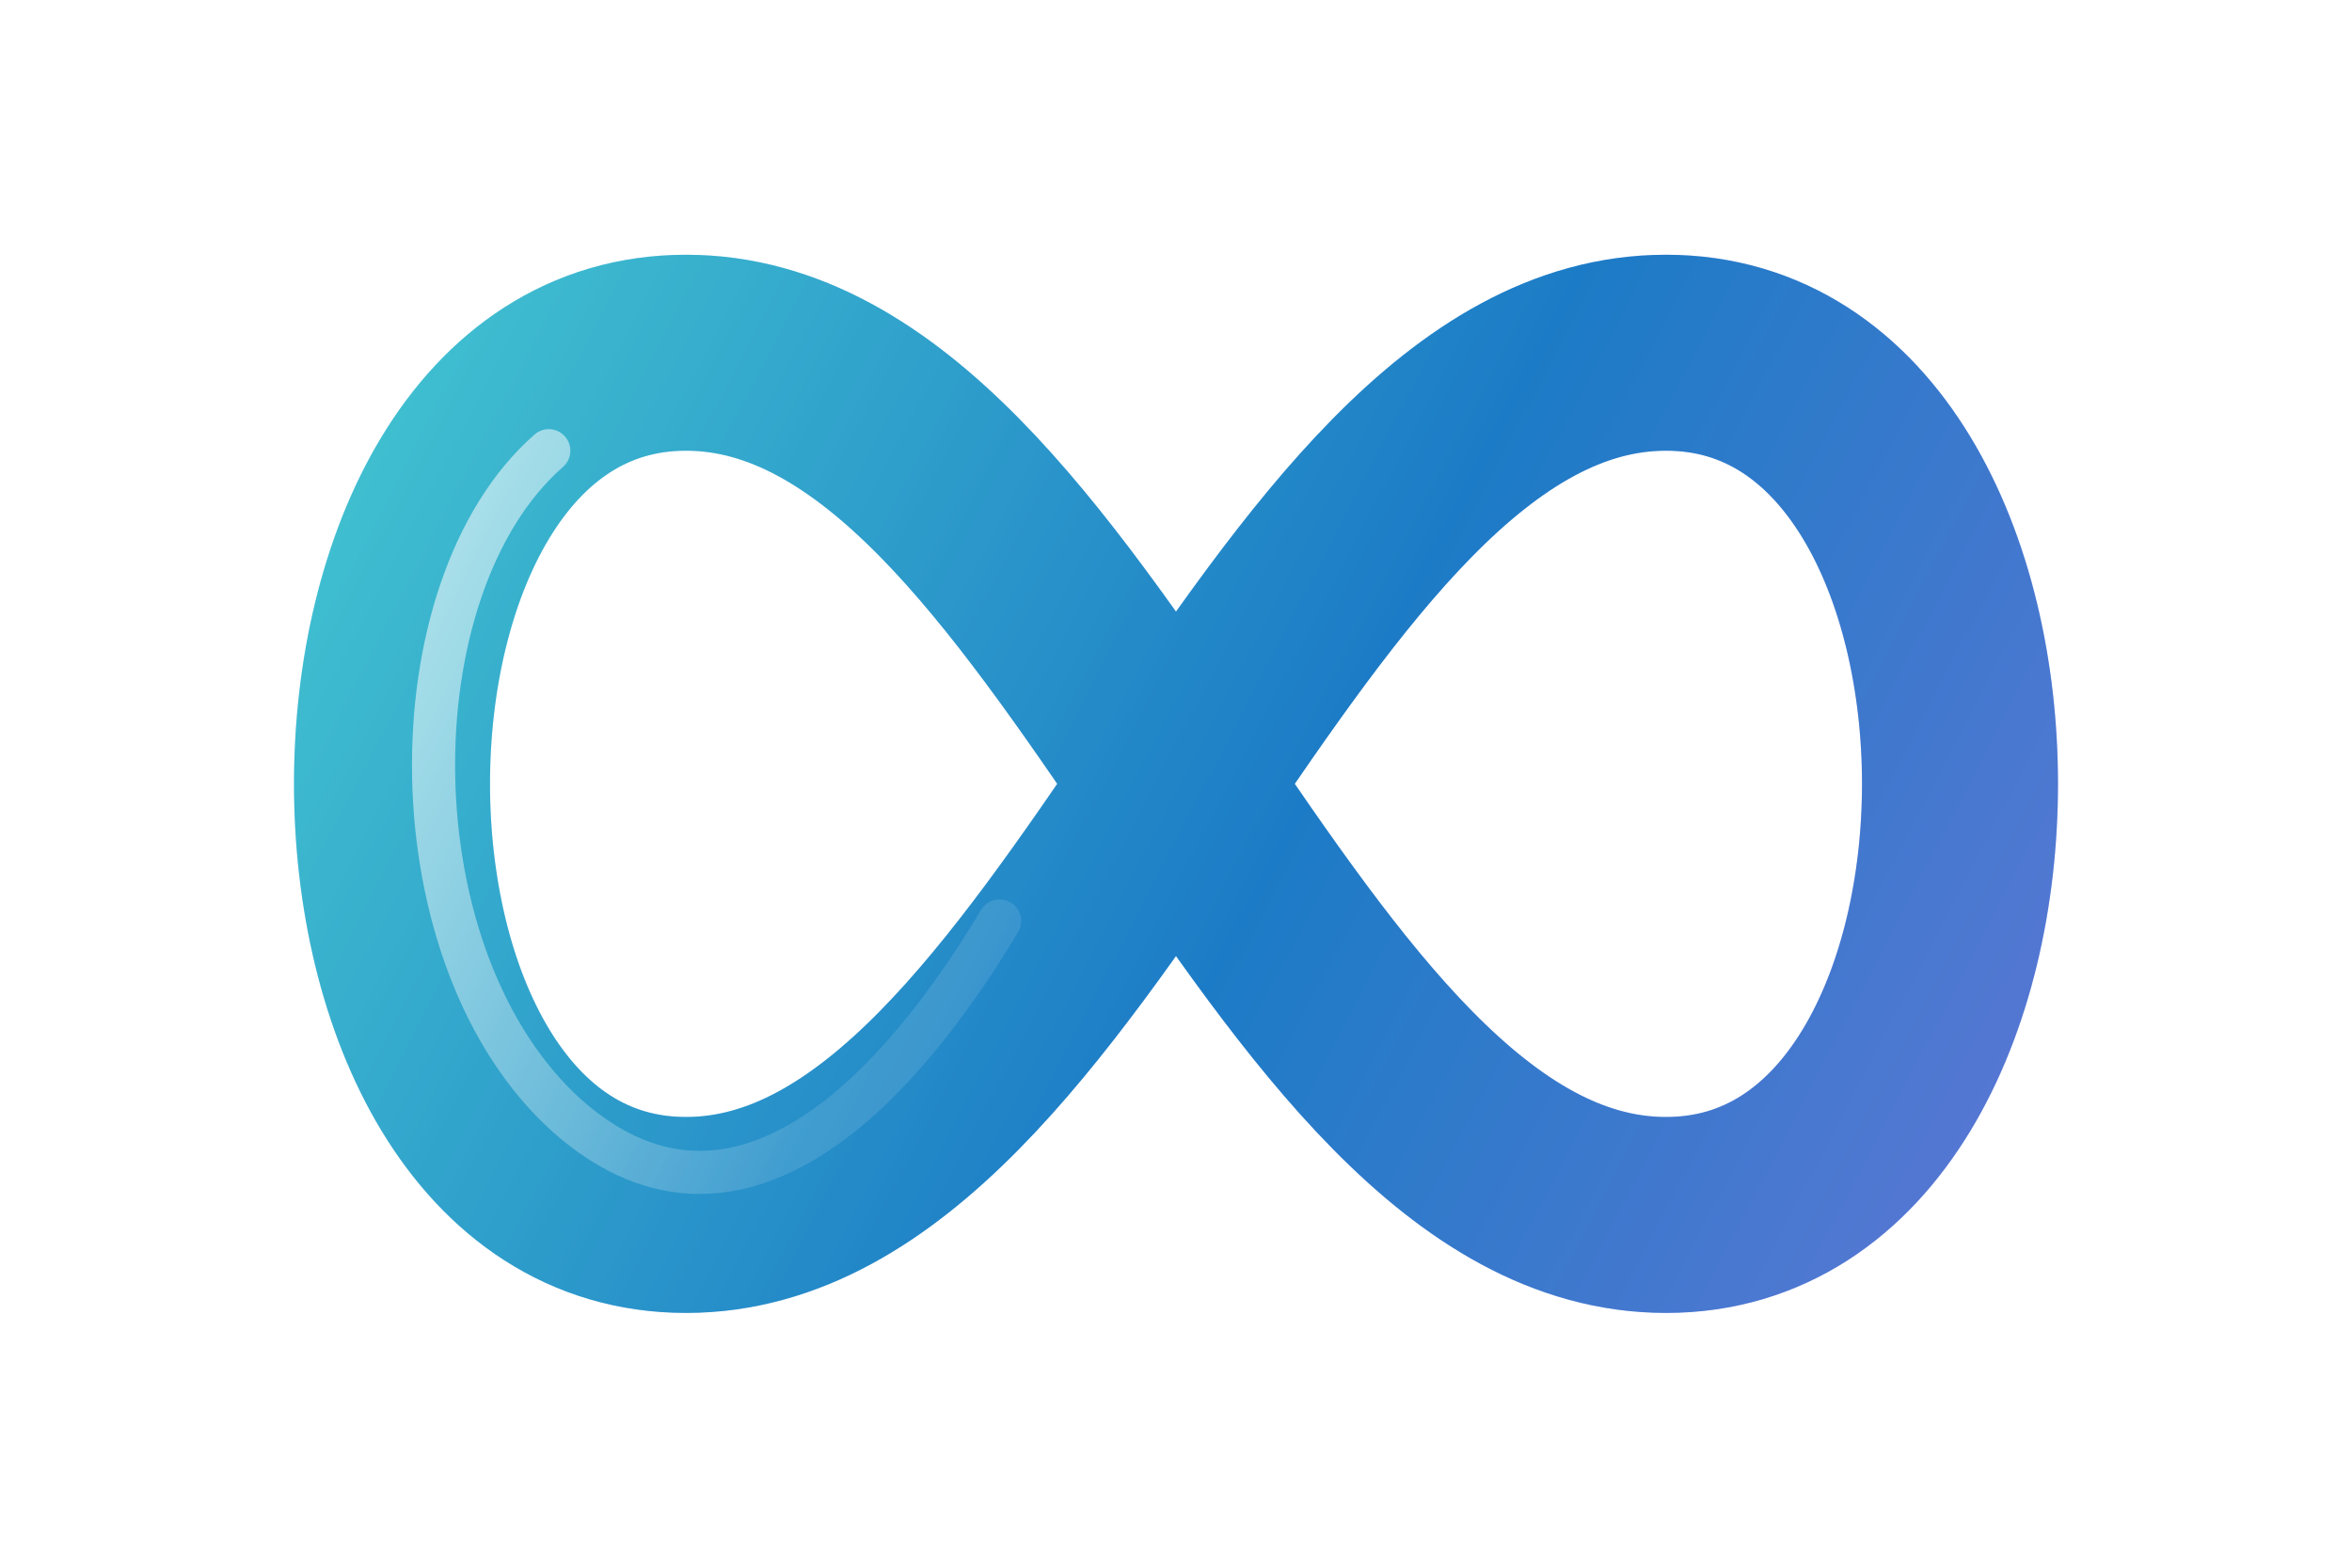
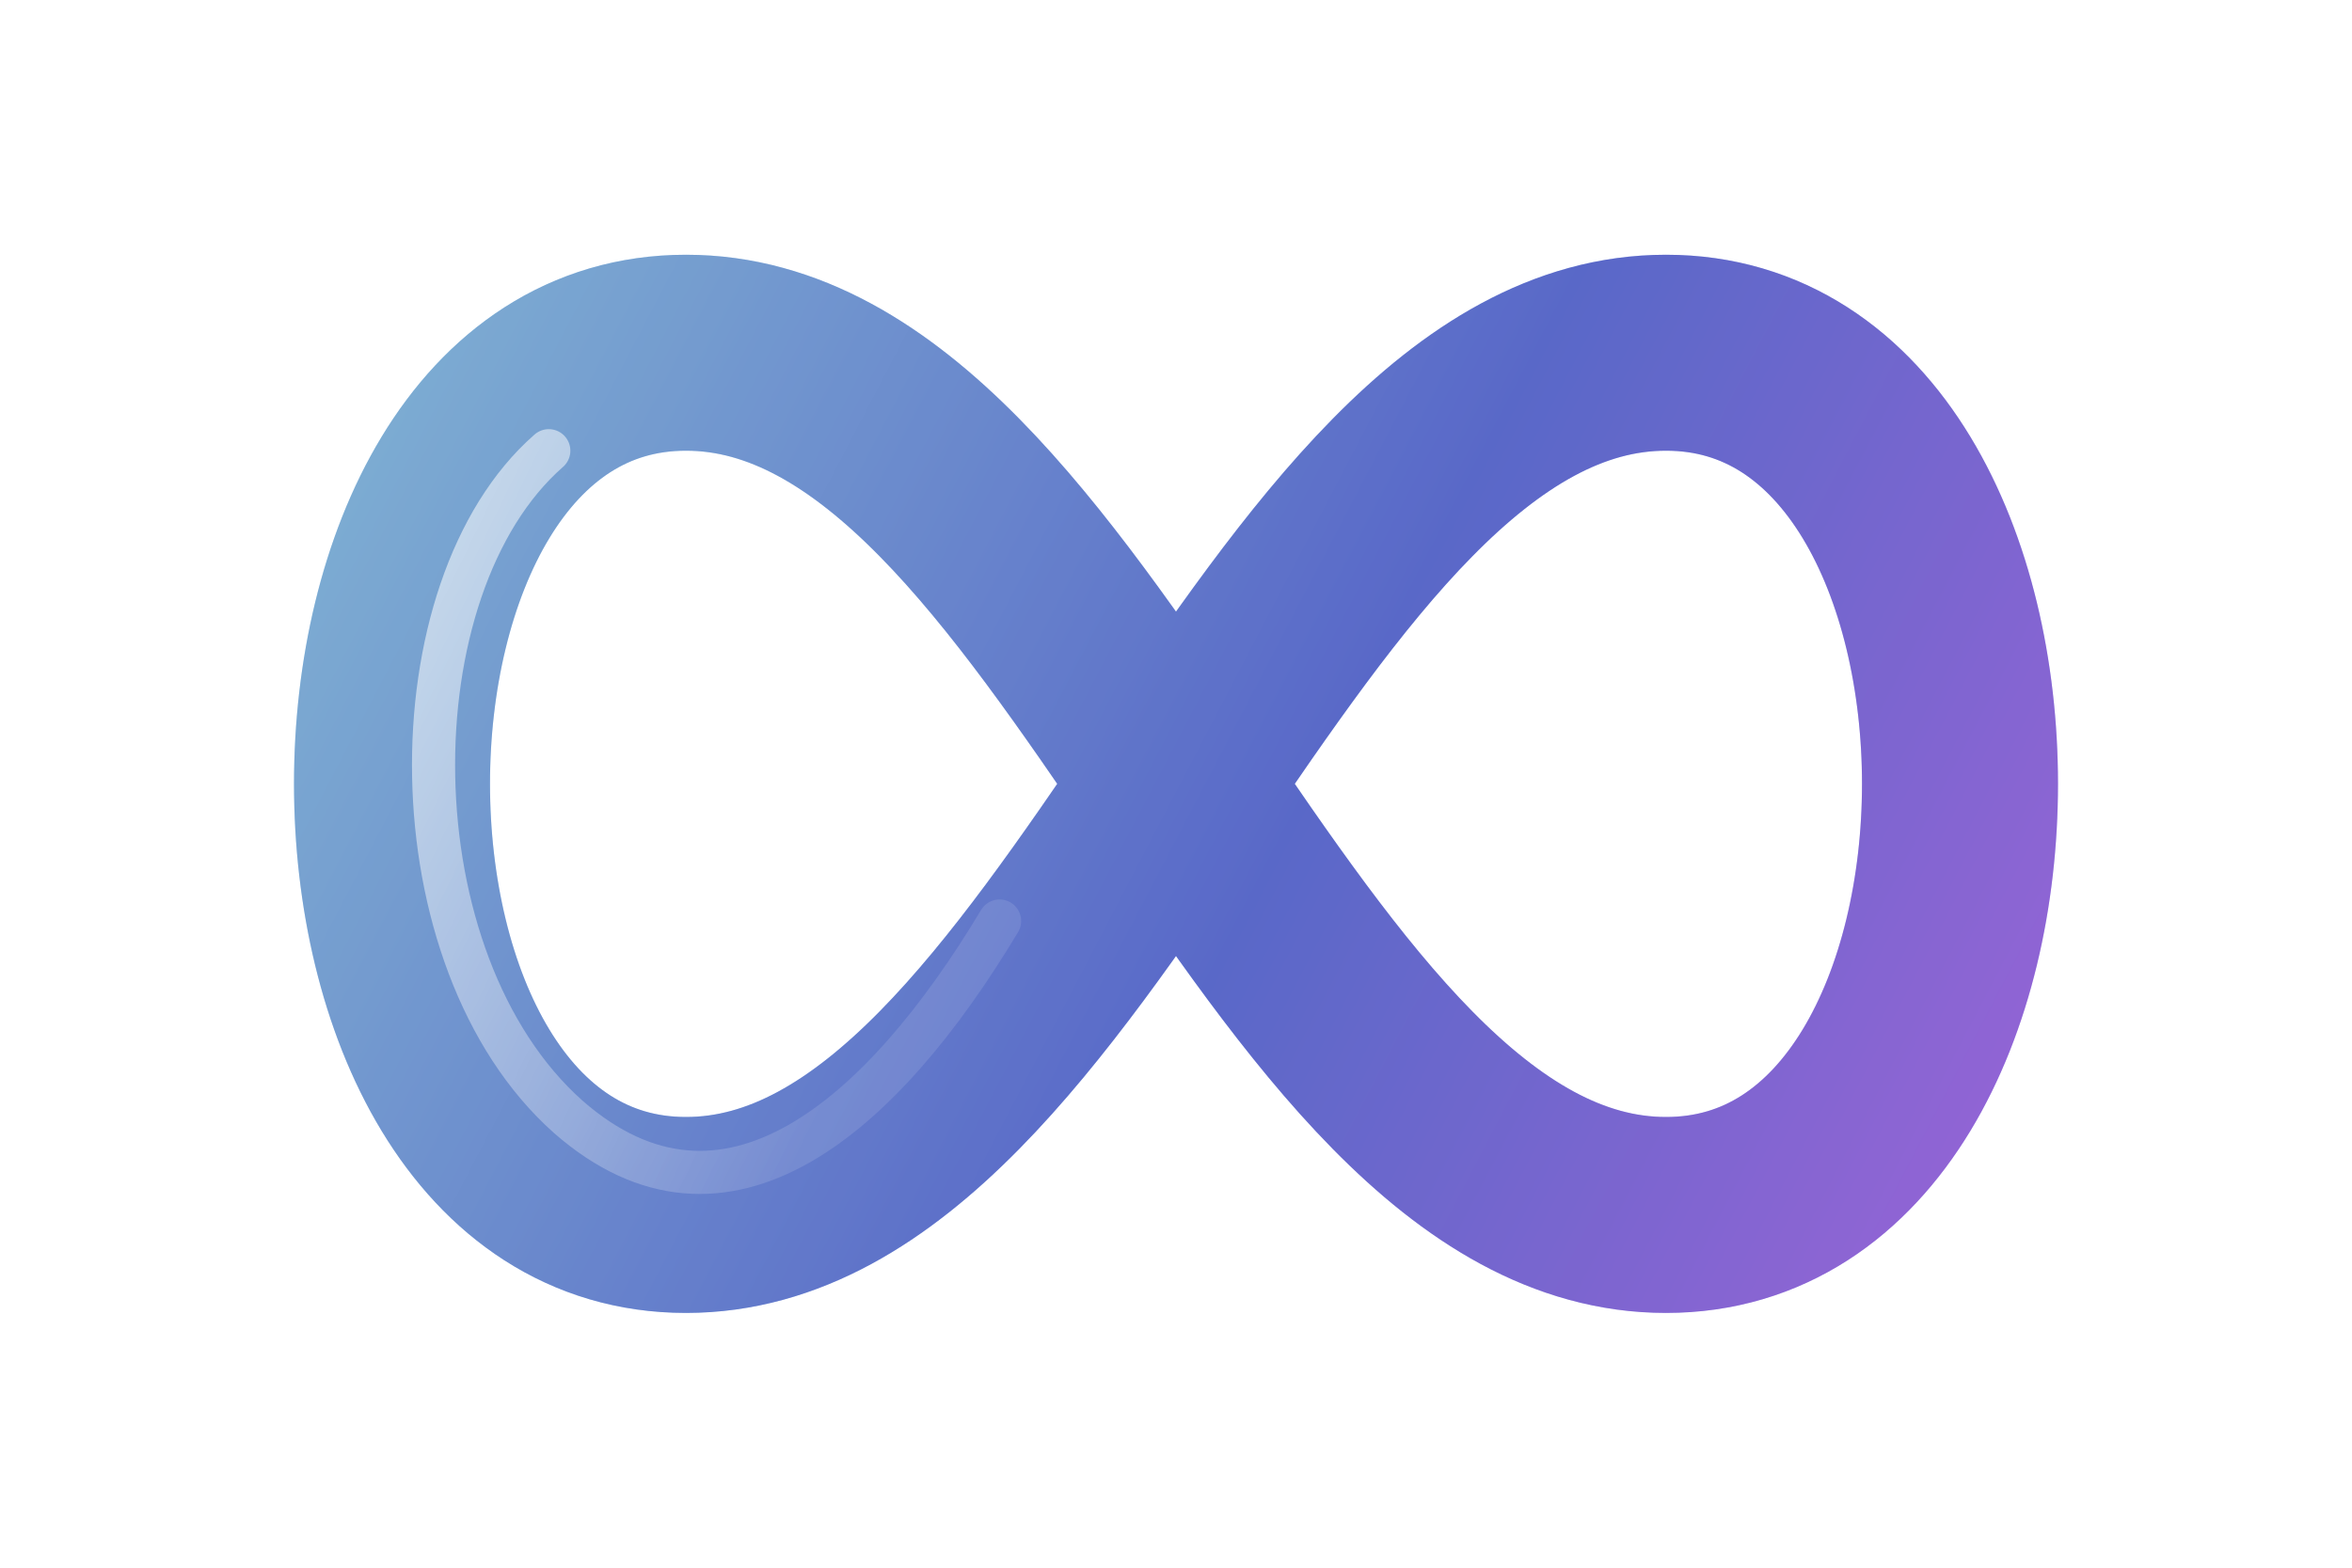
<svg xmlns="http://www.w3.org/2000/svg" viewBox="0 0 120 80" role="img" aria-label="Hermes Connect Option 02 Marketing contextual mark">
  <defs>
    <linearGradient id="base" x1="14" y1="16" x2="106" y2="64" gradientUnits="userSpaceOnUse">
      <stop stop-color="#5AC8FA" />
      <stop offset=".56" stop-color="#2563EB" />
      <stop offset="1" stop-color="#7C5CFF" />
    </linearGradient>
    <linearGradient id="hi" x1="22" y1="20" x2="94" y2="55" gradientUnits="userSpaceOnUse">
      <stop stop-color="#FFF" stop-opacity=".62" />
      <stop offset=".42" stop-color="#FFF" stop-opacity=".12" />
      <stop offset="1" stop-color="#FFF" stop-opacity="0" />
    </linearGradient>
  </defs>
  <path d="M35 18C15 18 15 62 35 62C55 62 65 18 85 18C105 18 105 62 85 62C65 62 55 18 35 18Z" fill="none" stroke="url(#base)" stroke-width="10" stroke-linecap="round" stroke-linejoin="round" />
-   <path d="M35 18C15 18 15 62 35 62C55 62 65 18 85 18C105 18 105 62 85 62C65 62 55 18 35 18Z" fill="none" stroke="#00C853" stroke-opacity=".24" stroke-width="10" stroke-linecap="round" stroke-linejoin="round" />
+   <path d="M35 18C15 18 15 62 35 62C55 62 65 18 85 18C105 18 105 62 85 62C65 62 55 18 35 18Z" fill="none" stroke="#FF7A59" stroke-opacity=".24" stroke-width="10" stroke-linecap="round" stroke-linejoin="round" />
  <path d="M28 23C20 30 20 49 29 57C37 64 45 57 51 47" fill="none" stroke="url(#hi)" stroke-width="2.2" stroke-linecap="round" />
</svg>
